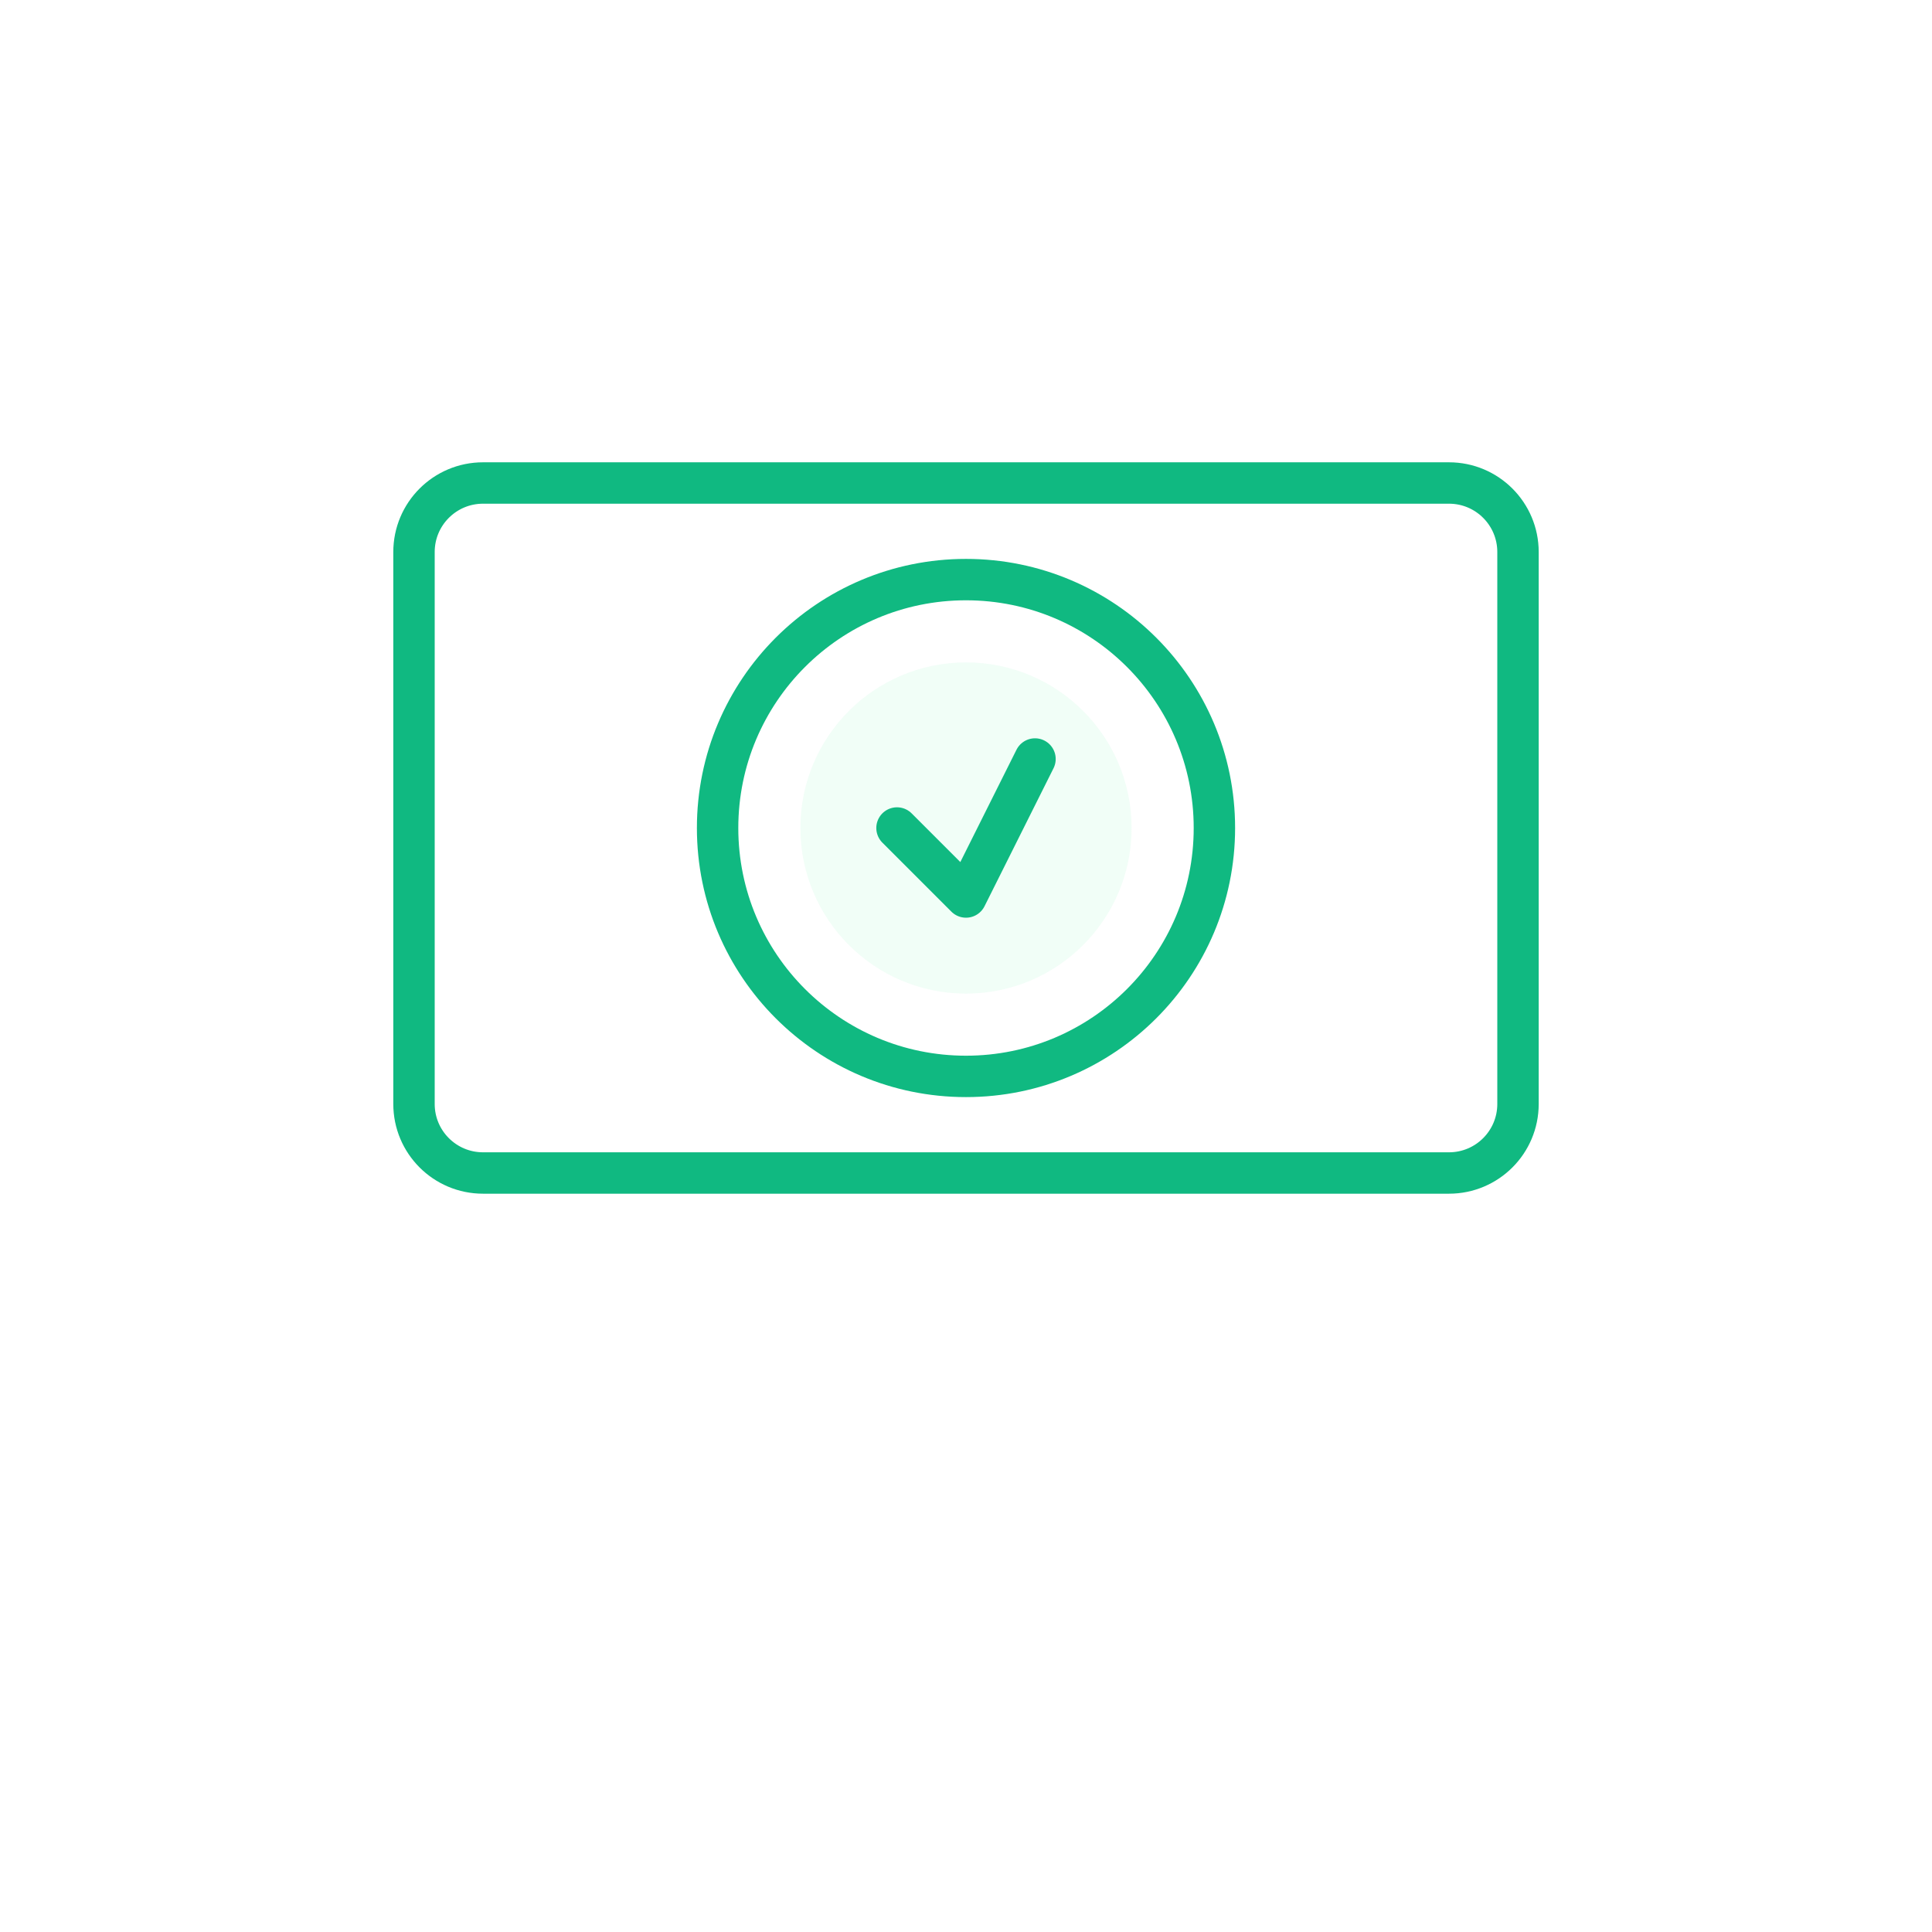
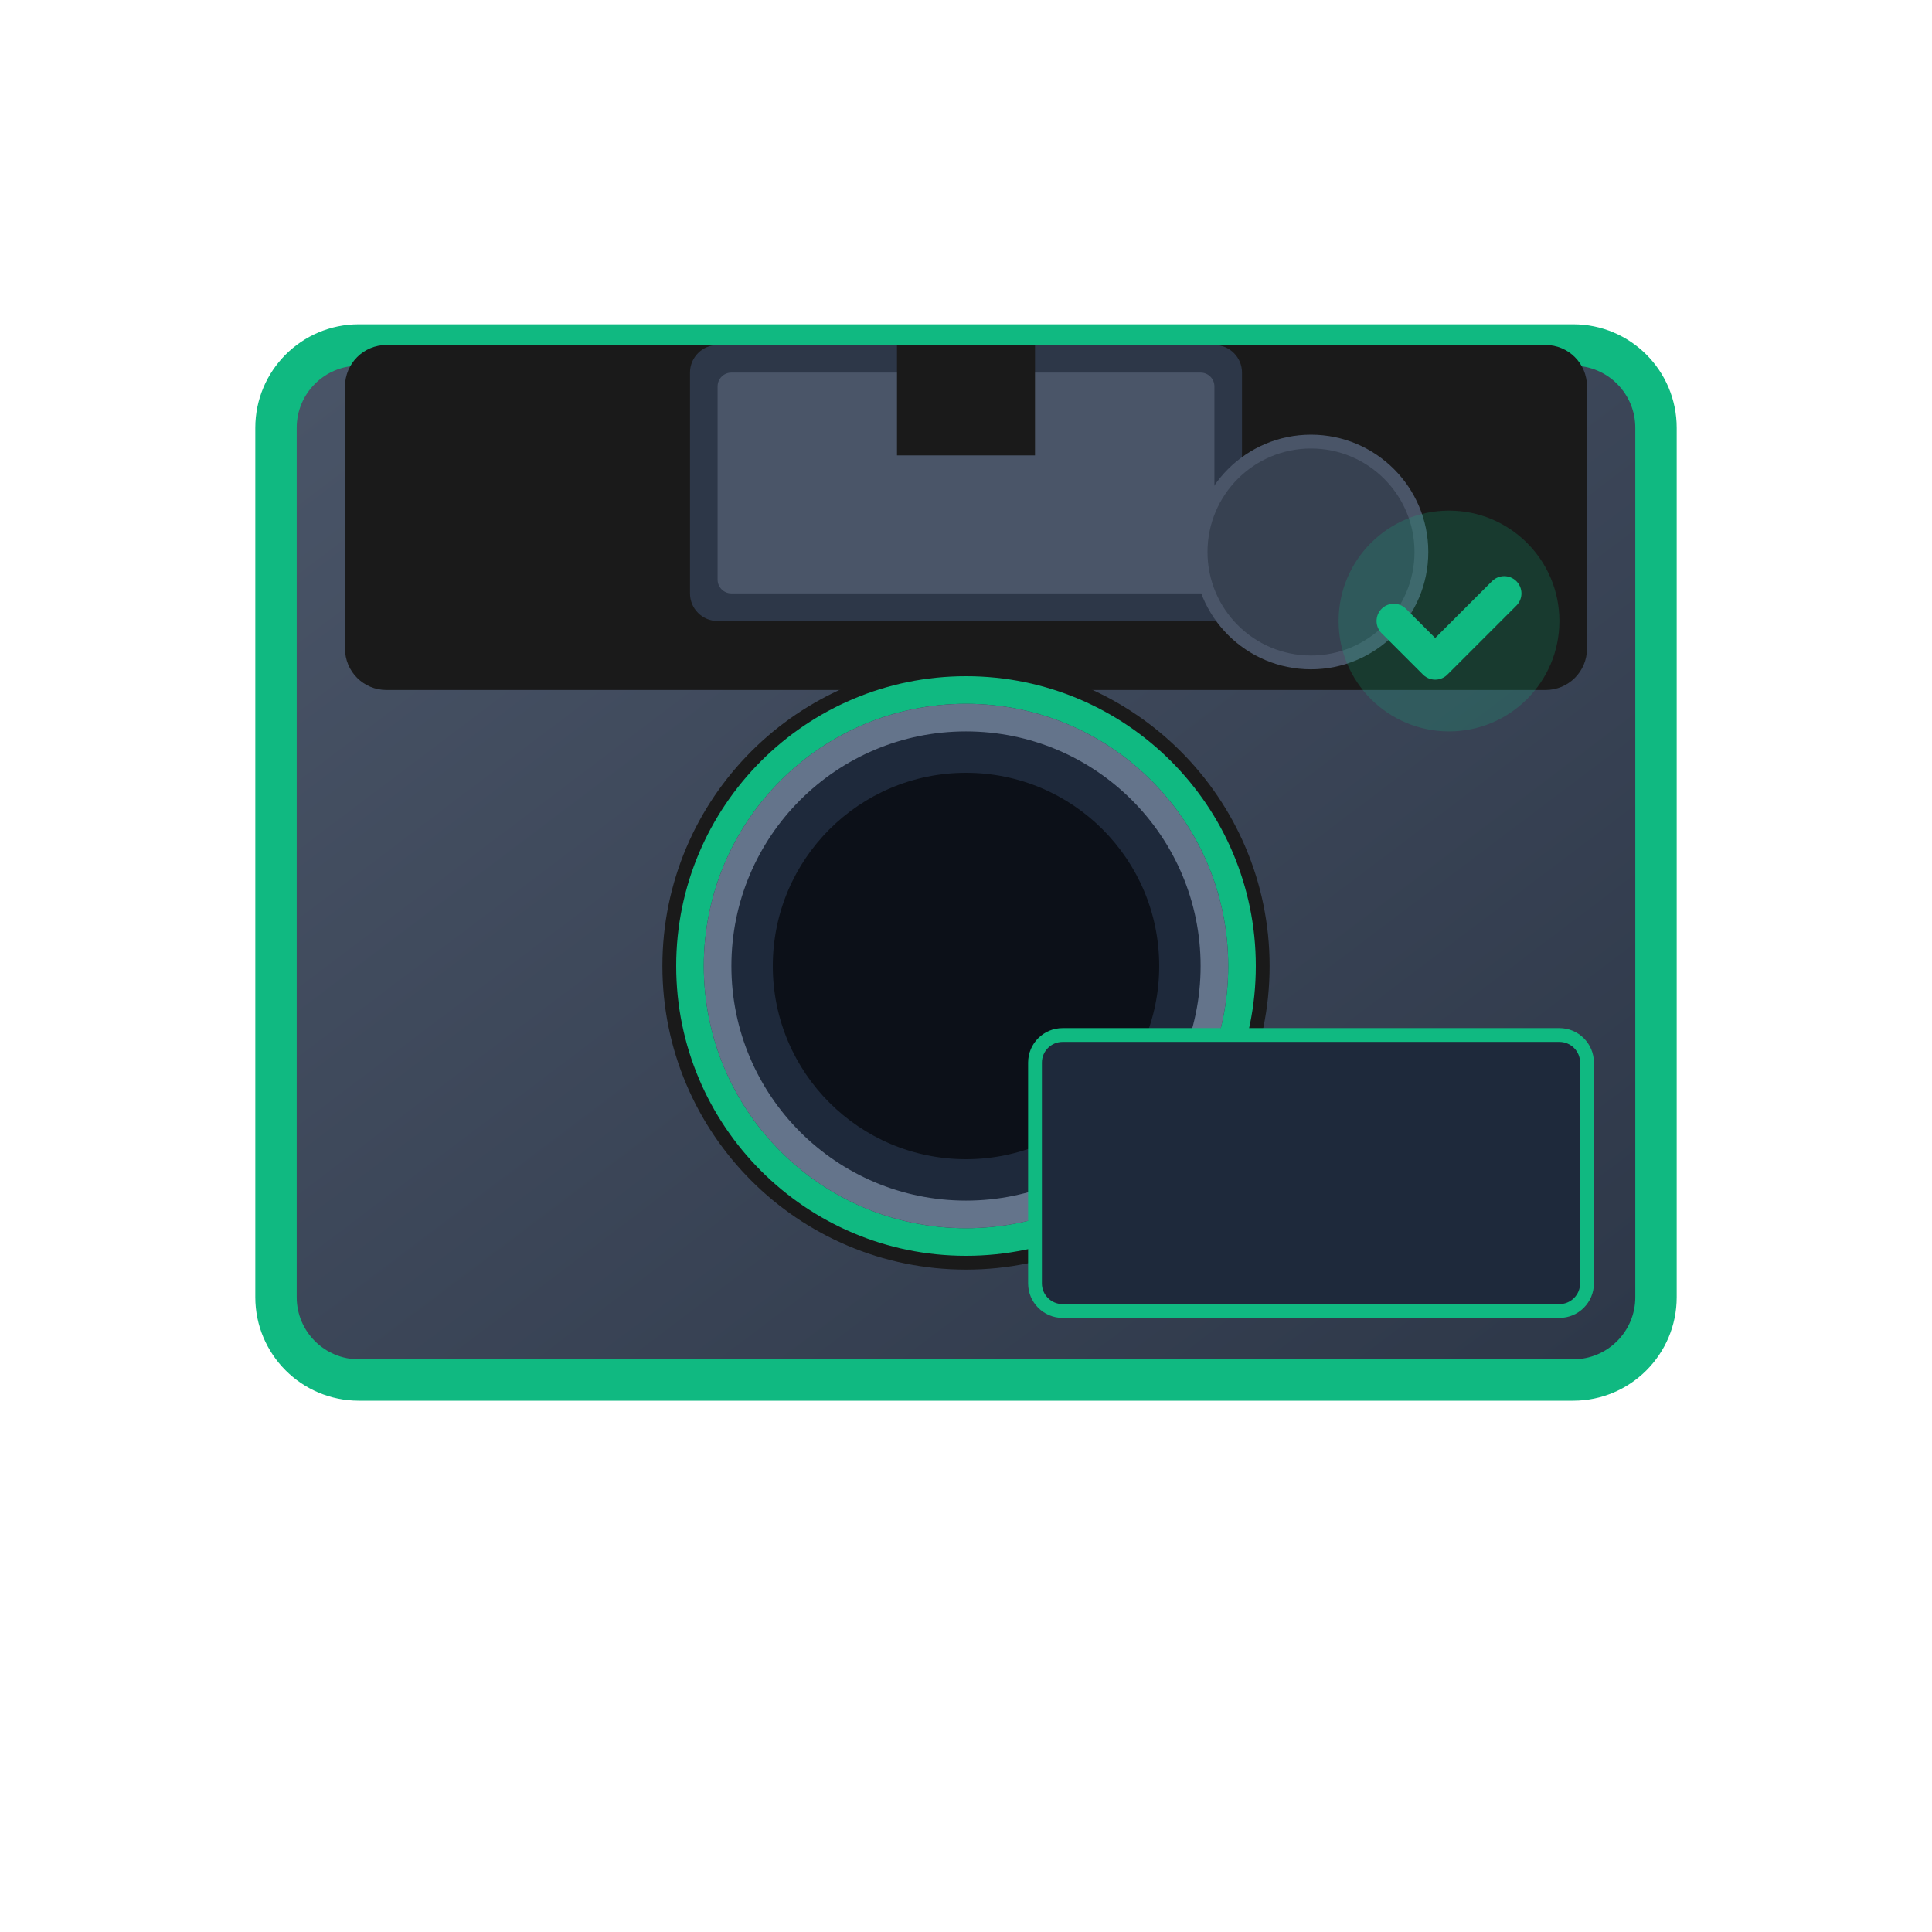
<svg xmlns="http://www.w3.org/2000/svg" viewBox="0 0 140 140" fill="none">
  <style>
    @keyframes pulse {
      0%, 100% { opacity: 1; }
-       50% { opacity: 0.7; }
+       50% { opacity: 0.85; }
    }
    .checkmark { animation: pulse 2s ease-in-out infinite; }
+     @keyframes glow {
+       0%, 100% { filter: drop-shadow(0 0 2px #10b981); }
+       50% { filter: drop-shadow(0 0 4px #10b981); }
+     }
+     .glow { animation: glow 2s ease-in-out infinite; }
  </style>
-   <rect x="30" y="35" width="80" height="50" rx="5" stroke="#10b981" stroke-width="3" fill="none" />
-   <circle cx="70" cy="60" r="18" stroke="#10b981" stroke-width="3" fill="none" />
-   <circle cx="70" cy="60" r="12" fill="#d1fae5" opacity="0.3" />
-   <path class="checkmark" d="M 65 60 L 70 65 L 75 55" stroke="#10b981" stroke-width="3" fill="none" stroke-linecap="round" stroke-linejoin="round" />
+   <defs>
+     <linearGradient id="bodyGrad" x1="0%" y1="0%" x2="100%" y2="100%">
+       <stop offset="0%" style="stop-color:#4a5568;stop-opacity:1" />
+       <stop offset="100%" style="stop-color:#2d3748;stop-opacity:1" />
+     </linearGradient>
+   </defs>
+   <g transform="translate(20, 25)">
+     <rect x="0" y="0" width="100" height="75" rx="6" fill="url(#bodyGrad)" stroke="#10b981" stroke-width="3" />
+     <rect x="5" y="0" width="90" height="25" rx="3" fill="#1a1a1a" />
+     <rect x="30" y="0" width="40" height="20" rx="2" fill="#2d3748" />
+     <rect x="32" y="2" width="36" height="16" rx="1" fill="#4a5568" />
+     <circle cx="50" cy="45" r="22" fill="#1a1a1a" />
+     <circle cx="50" cy="45" r="20" stroke="#10b981" stroke-width="2" fill="#2d3748" />
+     <circle cx="50" cy="45" r="18" stroke="#64748b" stroke-width="2" fill="#1e293b" />
+     <circle cx="50" cy="45" r="14" fill="#000000" opacity="0.6" />
+     <circle cx="75" cy="15" r="8" fill="#374151" stroke="#4a5568" stroke-width="1" />
+     <rect x="45" y="0" width="10" height="8" fill="#1a1a1a" />
+     <rect x="55" y="50" width="40" height="20" rx="2" fill="#1e293b" stroke="#10b981" stroke-width="1" />
+     <circle class="glow" cx="85" cy="20" r="8" fill="#10b981" opacity="0.2" />
+     <path class="checkmark" d="M 81 20 L 84 23 L 89 18" stroke="#10b981" stroke-width="2.5" fill="none" stroke-linecap="round" stroke-linejoin="round" />
+   </g>
</svg>
